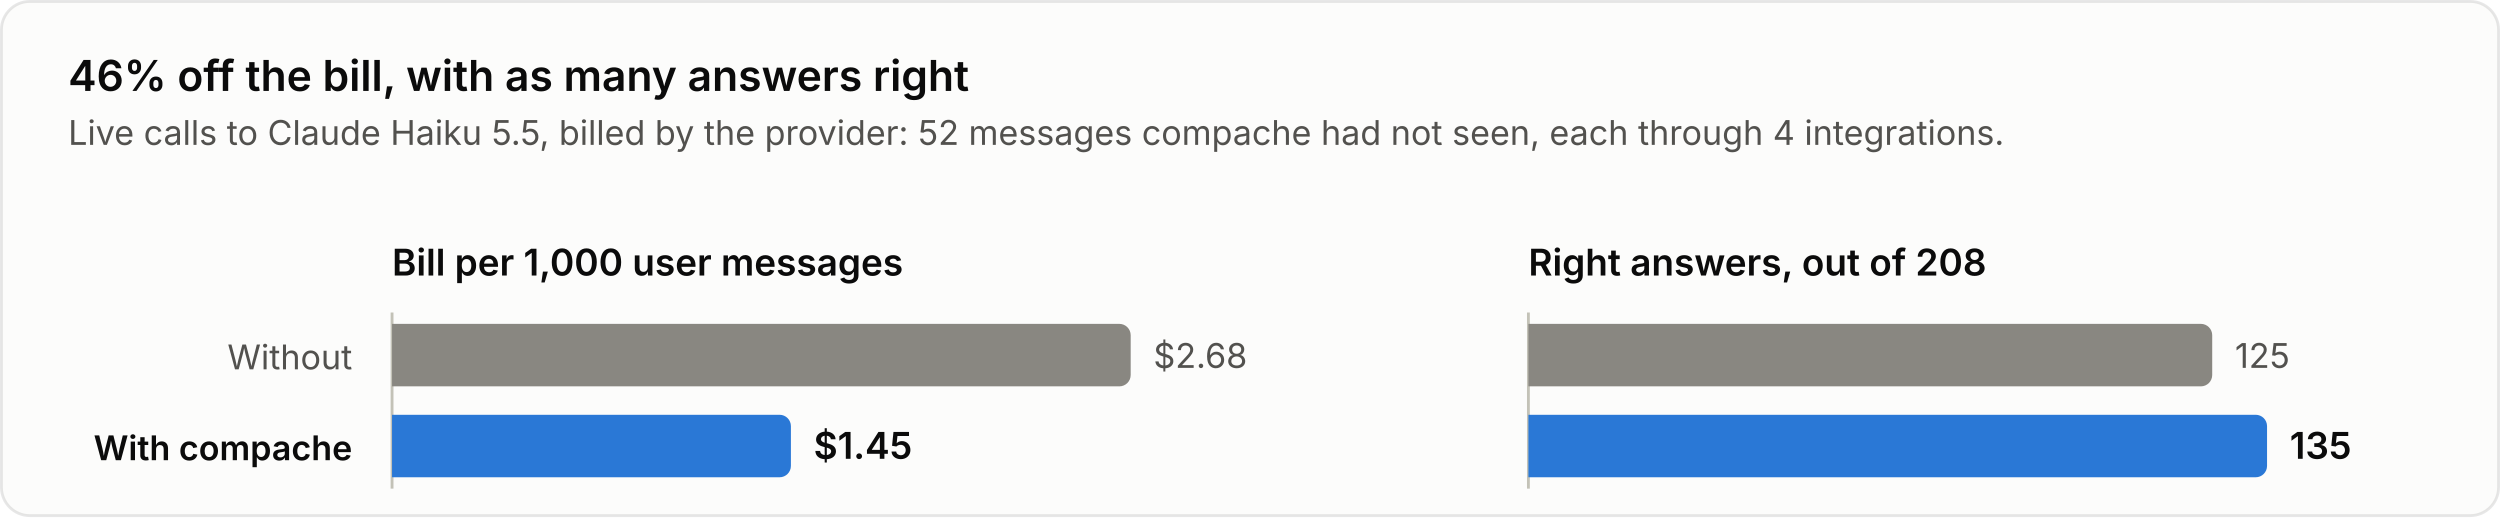
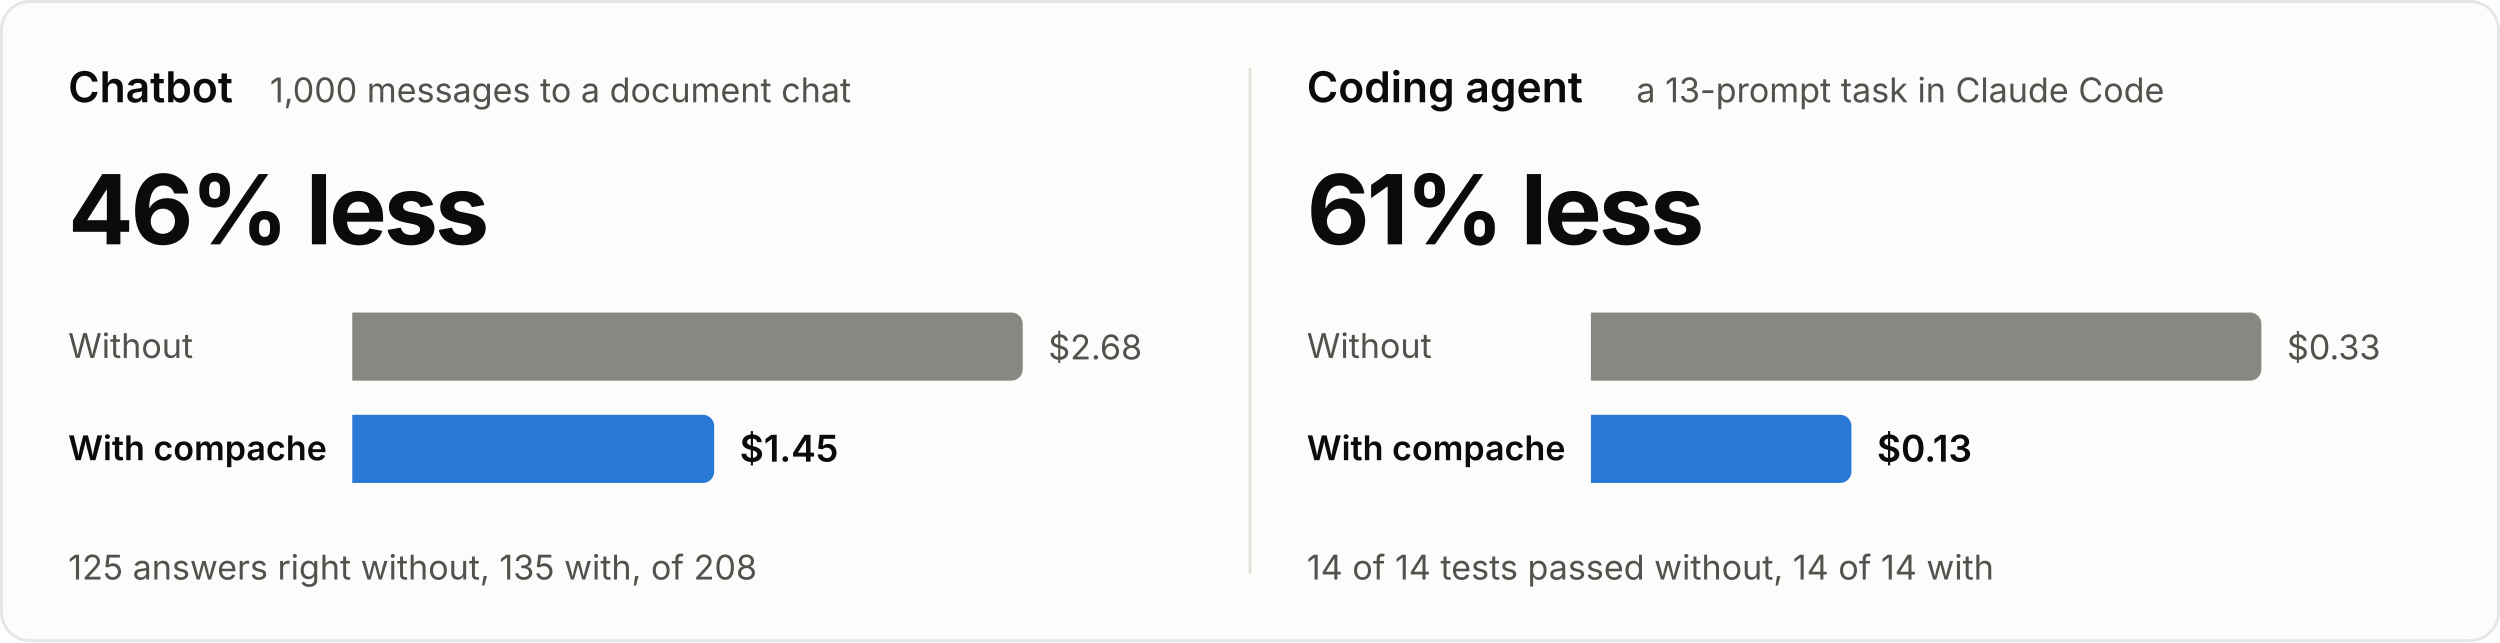
- <svg xmlns="http://www.w3.org/2000/svg" width="880" height="182" viewBox="0 0 880 182" role="img" aria-labelledby="t d">
+ <svg xmlns="http://www.w3.org/2000/svg" width="880" height="226" viewBox="0 0 880 226" role="img" aria-labelledby="t d">
  <style>
text{font-family:system-ui,-apple-system,"Segoe UI",sans-serif;font-size:12px;fill:#0b0b0b}
.surface{fill:#fcfcfb;stroke:rgba(11,11,11,.1)}
.t2{fill:#52514e}.tm{fill:#898781}.b{font-weight:600}.h{font-size:13px;font-weight:600}.big{font-size:15px;font-weight:600}
.grid{stroke:#e1e0d9}.axis{stroke:#c3c2b7}.box{fill:none;stroke:#c3c2b7}
.c{fill:#2a78d6}.cs{stroke:#2a78d6}.n{fill:#898781}.ns{stroke:#898781}.o{fill:#eb6834}.os{stroke:#eb6834}
.cell{fill:#e1e0d9}.ring{stroke:#fcfcfb;stroke-width:2}.line{fill:none;stroke-width:2;stroke-linecap:round;stroke-linejoin:round}
.arc{fill:none;stroke-width:1.75;stroke-linecap:round}
@media (prefers-color-scheme:dark){
text{fill:#f0efec}.surface{fill:#1a1a19;stroke:rgba(255,255,255,.1)}.t2{fill:#c3c2b7}
.grid{stroke:#2c2c2a}.axis{stroke:#383835}.box{stroke:#52514e}
.c{fill:#3987e5}.cs{stroke:#3987e5}.o{fill:#d95926}.os{stroke:#d95926}
.cell{fill:#383835}.ring{stroke:#1a1a19}
}
</style>
-   <rect class="surface" x=".5" y=".5" width="879" height="181" rx="10" />
-   <text x="24.0" y="32.0" class="big">46% off the bill, with as many answers right</text>
-   <text x="24.0" y="51.0" class="t2">Live calls to Claude Haiku 5.5, billed by the provider: 52 messages compache had not seen, each through 4 integrations.</text>
-   <text x="124.0" y="130.0" class="t2" text-anchor="end">Without</text>
-   <text x="124.0" y="162.0" class="b" text-anchor="end">With compache</text>
-   <text x="138.0" y="97.0" class="h">Bill per 1,000 user messages</text>
-   <line class="axis" x1="138" x2="138" y1="110" y2="172" />
-   <path class="n" d="M138,114 h256.0 a4,4 0 0 1 4,4 v14 a4,4 0 0 1 -4,4 h-256.0 z" />
-   <text x="406.0" y="129.5" class="t2">$2.68</text>
-   <path class="c" d="M138,146 h136.4 a4,4 0 0 1 4,4 v14 a4,4 0 0 1 -4,4 h-136.4 z" />
-   <text x="286.4" y="161.5" class="h">$1.45</text>
-   <text x="538.0" y="97.0" class="h">Right answers, out of 208</text>
-   <line class="axis" x1="538" x2="538" y1="110" y2="172" />
-   <path class="n" d="M538,114 h236.7 a4,4 0 0 1 4,4 v14 a4,4 0 0 1 -4,4 h-236.7 z" />
-   <text x="786.7" y="129.5" class="t2">125</text>
-   <path class="c" d="M538,146 h256.0 a4,4 0 0 1 4,4 v14 a4,4 0 0 1 -4,4 h-256.0 z" />
-   <text x="806.0" y="161.5" class="h">135</text>
+   <rect class="surface" x=".5" y=".5" width="879" height="225" rx="10" />
+   <style>.huge{font-size:34px;font-weight:650;letter-spacing:-1px}</style>
+   <text x="24.0" y="36.0" class="big">Chatbot</text>
+   <text x="95.0" y="36.0" class="t2">1,000 messages to a document chat</text>
+   <text x="24.0" y="86.0" class="huge">46% less</text>
+   <text x="24.0" y="126.0" class="t2">Without</text>
+   <path class="n" d="M124.0,110 h232.0 a4,4 0 0 1 4,4 v16 a4,4 0 0 1 -4,4 h-232.0 z" />
+   <text x="369.0" y="126.5" class="t2">$2.68</text>
+   <text x="24.0" y="162.0" class="b">With compache</text>
+   <path class="c" d="M124.0,146 h123.4 a4,4 0 0 1 4,4 v16 a4,4 0 0 1 -4,4 h-123.4 z" />
+   <text x="260.4" y="162.5" class="h">$1.45</text>
+   <text x="24.0" y="204.0" class="t2">125 answers right without, 135 with, of 208</text>
+   <text x="460.0" y="36.0" class="big">Coding agent</text>
+   <text x="576.0" y="36.0" class="t2">a 13-prompt task in Claude Code</text>
+   <text x="460.0" y="86.0" class="huge">61% less</text>
+   <line class="grid" x1="440.0" x2="440.0" y1="24" y2="202" />
+   <text x="460.0" y="126.0" class="t2">Without</text>
+   <path class="n" d="M560.0,110 h232.0 a4,4 0 0 1 4,4 v16 a4,4 0 0 1 -4,4 h-232.0 z" />
+   <text x="805.0" y="126.5" class="t2">$0.33</text>
+   <text x="460.0" y="162.0" class="b">With compache</text>
+   <path class="c" d="M560.0,146 h87.7 a4,4 0 0 1 4,4 v16 a4,4 0 0 1 -4,4 h-87.7 z" />
+   <text x="660.7" y="162.5" class="h">$0.13</text>
+   <text x="460.0" y="204.0" class="t2">14 of 14 tests passed without, 14 of 14 with</text>
</svg>
